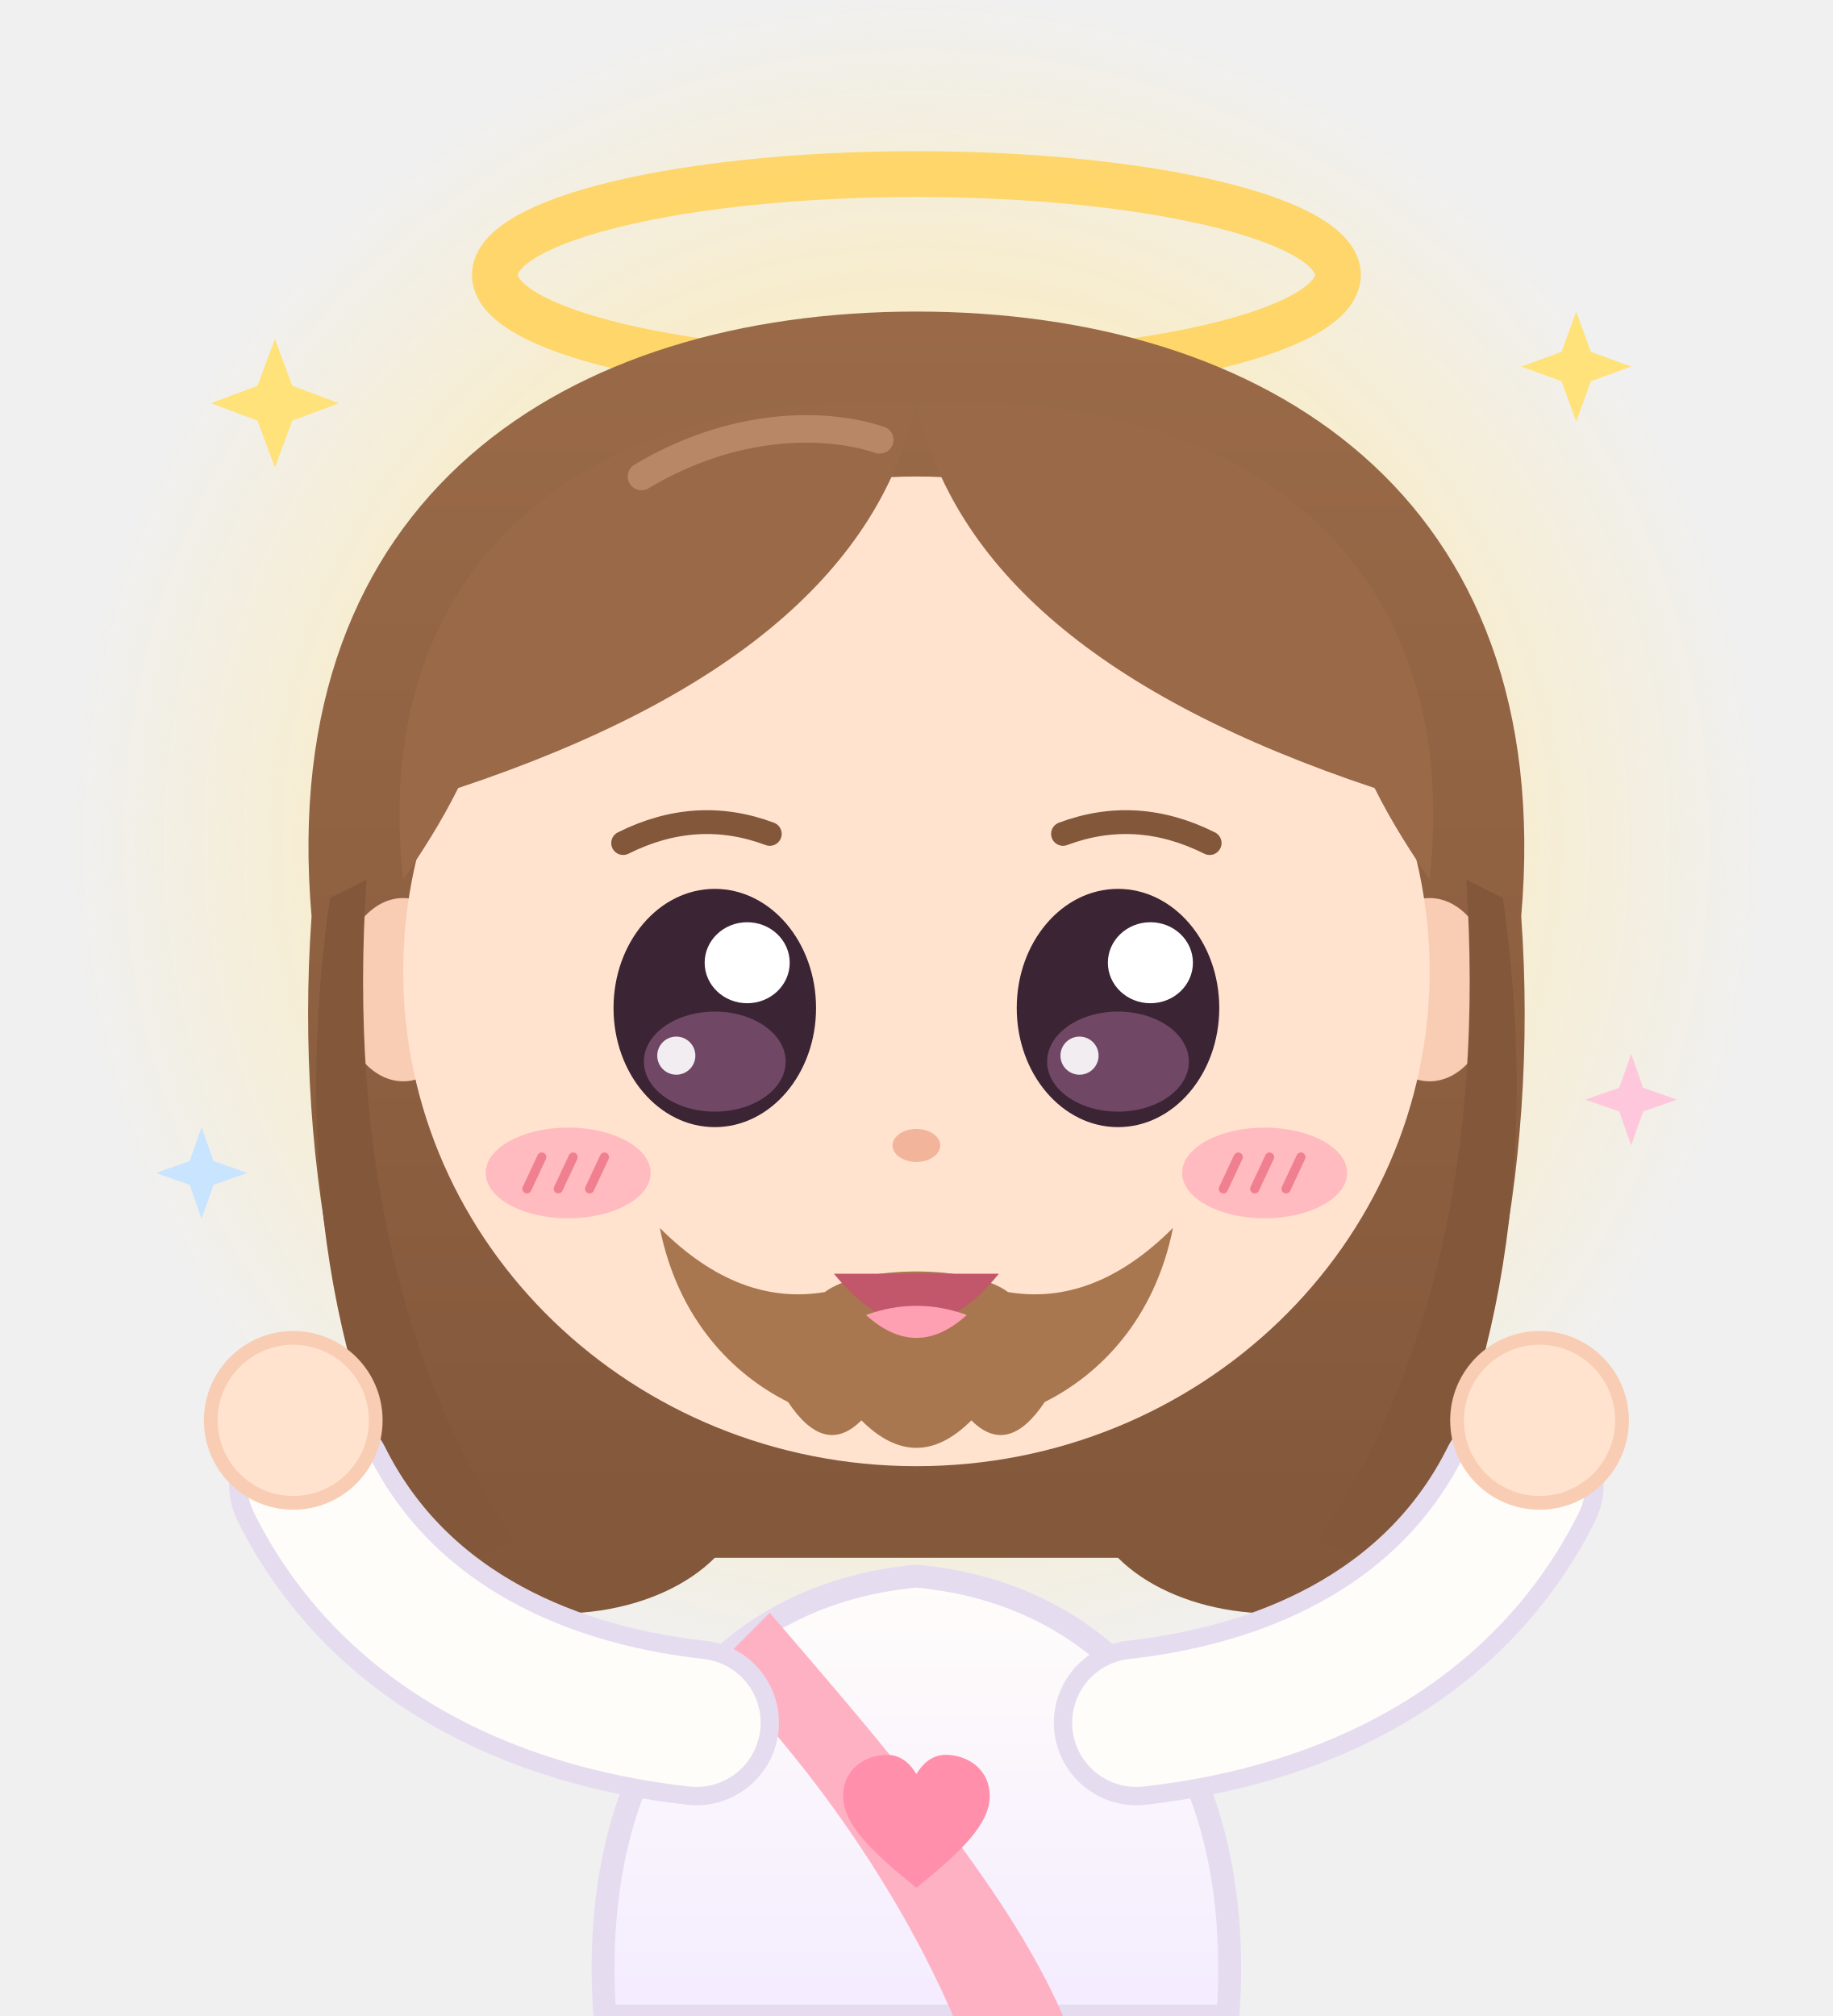
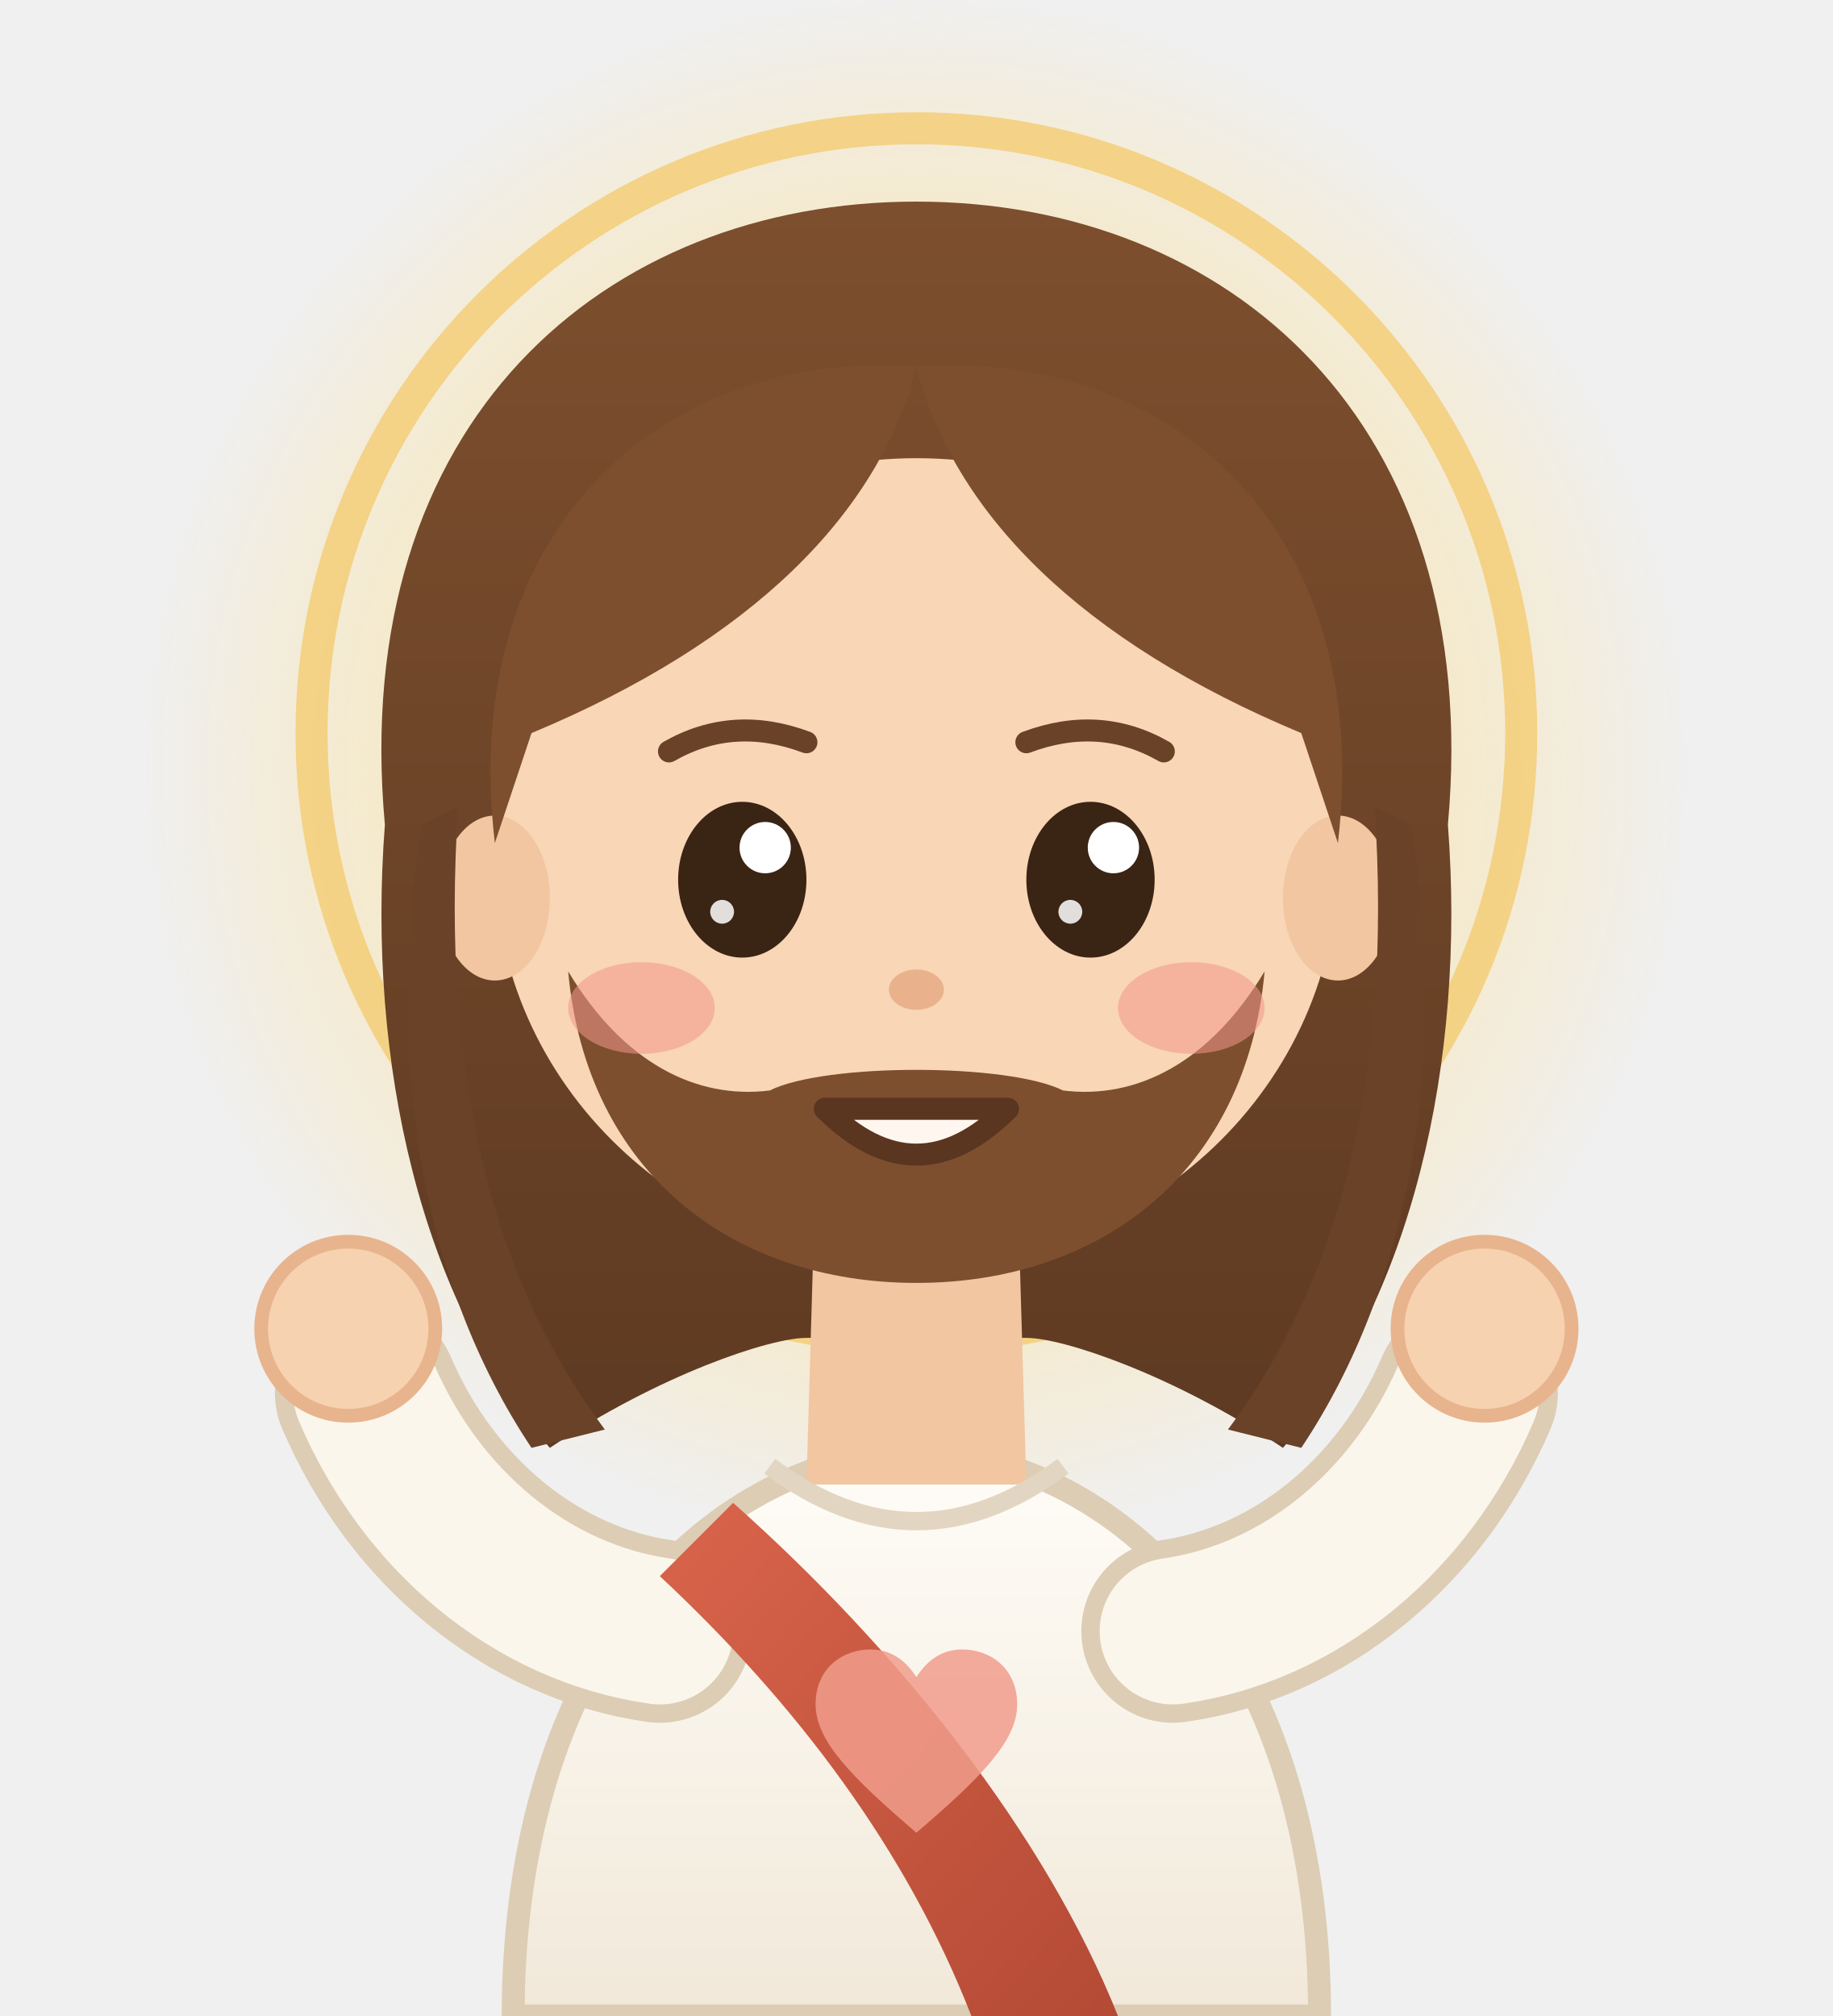
- <svg xmlns="http://www.w3.org/2000/svg" viewBox="0 0 200 220" role="img" aria-label="A cute cartoon Jesus smiling and waving">
+ <svg xmlns="http://www.w3.org/2000/svg" viewBox="0 0 200 220" role="img" aria-label="A friendly illustrated Jesus smiling and waving">
  <defs>
    <radialGradient id="glow" cx="50%" cy="50%" r="50%">
-       <stop offset="0" stop-color="#fff6d6" />
-       <stop offset=".65" stop-color="#ffe9a8" stop-opacity=".5" />
-       <stop offset="1" stop-color="#ffe9a8" stop-opacity="0" />
+       <stop offset="0" stop-color="#fff0c4" stop-opacity=".95" />
+       <stop offset=".6" stop-color="#ffe08f" stop-opacity=".45" />
+       <stop offset="1" stop-color="#ffd978" stop-opacity="0" />
    </radialGradient>
    <linearGradient id="robe" x1="0" y1="0" x2="0" y2="1">
-       <stop offset="0" stop-color="#fffdfa" />
-       <stop offset="1" stop-color="#f4ecff" />
+       <stop offset="0" stop-color="#fffdf8" />
+       <stop offset="1" stop-color="#f1e8d9" />
+     </linearGradient>
+     <linearGradient id="sash" x1="0" y1="0" x2="1" y2="1">
+       <stop offset="0" stop-color="#d9644b" />
+       <stop offset="1" stop-color="#b44a35" />
    </linearGradient>
    <linearGradient id="hair" x1="0" y1="0" x2="0" y2="1">
-       <stop offset="0" stop-color="#9a6a48" />
-       <stop offset="1" stop-color="#82573a" />
+       <stop offset="0" stop-color="#7d4f2e" />
+       <stop offset="1" stop-color="#5e3a22" />
    </linearGradient>
  </defs>
-   <circle cx="100" cy="92" r="92" fill="url(#glow)" />
-   <ellipse cx="100" cy="30" rx="46" ry="11" fill="none" stroke="#ffd45e" stroke-width="5" opacity=".9">
-     <animate attributeName="cy" values="30;26;30" dur="3s" repeatCount="indefinite" />
-   </ellipse>
-   <polygon points="30.0,37.0 31.9,42.1 37.0,44.0 31.9,45.9 30.0,51.0 28.1,45.9 23.0,44.0 28.1,42.1" fill="#ffe27a" />
-   <polygon points="172.0,34.0 173.6,38.4 178.0,40.0 173.6,41.6 172.0,46.0 170.4,41.6 166.0,40.0 170.4,38.4" fill="#ffe27a" />
-   <polygon points="178.0,115.0 179.3,118.7 183.0,120.0 179.3,121.3 178.0,125.0 176.7,121.3 173.0,120.0 176.7,118.7" fill="#ffc7dc" />
-   <polygon points="22.0,123.0 23.3,126.7 27.0,128.0 23.3,129.3 22.0,133.0 20.7,129.3 17.0,128.0 20.7,126.7" fill="#c9e4ff" />
-   <path d="M66 220 C64 192 78 174 100 172 C122 174 136 192 134 220 Z" fill="url(#robe)" stroke="#e6dcef" stroke-width="2.5" />
-   <path d="M84 176 C96 190 110 206 116 220 L104 220 C98 206 88 192 78 182 Z" fill="#ffb1c4" />
-   <path d="M100 206 C95 202 92 199 92 196 C92 193 94.5 191.5 96.8 191.5 C98.4 191.5 99.4 192.6 100 193.6 C100.6 192.6 101.6 191.5 103.2 191.5 C105.5 191.5 108 193 108 196 C108 199 105 202 100 206 Z" fill="#ff8fab" />
-   <path d="M34 100 C30 54 62 34 100 34 C138 34 170 54 166 100 C168 128 162 156 150 174 C140 178 128 176 122 170 L78 170 C72 176 60 178 50 174 C38 156 32 128 34 100 Z" fill="url(#hair)" />
-   <ellipse cx="44" cy="108" rx="7" ry="10" fill="#f8cdb3" />
-   <ellipse cx="156" cy="108" rx="7" ry="10" fill="#f8cdb3" />
-   <ellipse cx="100" cy="106" rx="56" ry="54" fill="#ffe3cf" />
-   <path d="M44 96 C40 60 66 42 100 44 C96 62 80 76 50 86 C48 90 46 93 44 96 Z" fill="#9a6a48" />
-   <path d="M156 96 C160 60 134 42 100 44 C104 62 120 76 150 86 C152 90 154 93 156 96 Z" fill="#9a6a48" />
-   <path d="M70 52 C80 46 90 46 96 48" fill="none" stroke="#c49473" stroke-width="3" stroke-linecap="round" opacity=".7" />
-   <path d="M40 96 C38 126 44 150 56 168 L48 172 C36 152 32 126 36 98 Z" fill="#82573a" />
-   <path d="M160 96 C162 126 156 150 144 168 L152 172 C164 152 168 126 164 98 Z" fill="#82573a" />
-   <g>
-     <animateTransform attributeName="transform" type="rotate" values="0 76 186;-8 76 186;0 76 186" dur="1.6s" repeatCount="indefinite" />
-     <path d="M76 188 C58 186 42 178 34 162" fill="none" stroke="#e6dcef" stroke-width="18" stroke-linecap="round" />
-     <path d="M76 188 C58 186 42 178 34 162" fill="none" stroke="#fffdfa" stroke-width="14" stroke-linecap="round" />
-     <circle cx="32" cy="155" r="9" fill="#ffe3cf" stroke="#f8cdb3" stroke-width="1.5" />
-   </g>
-   <g>
-     <animateTransform attributeName="transform" type="rotate" values="0 124 186;8 124 186;0 124 186" dur="1.6s" begin=".8s" repeatCount="indefinite" />
-     <path d="M124 188 C142 186 158 178 166 162" fill="none" stroke="#e6dcef" stroke-width="18" stroke-linecap="round" />
-     <path d="M124 188 C142 186 158 178 166 162" fill="none" stroke="#fffdfa" stroke-width="14" stroke-linecap="round" />
-     <circle cx="168" cy="155" r="9" fill="#ffe3cf" stroke="#f8cdb3" stroke-width="1.5" />
-   </g>
-   <path d="M72 134 C74 144 80 150 86 153 Q90 159 94 155 Q100 161 106 155 Q110 159 114 153 C120 150 126 144 128 134 C122 140 116 142 110 141 C106 138 94 138 90 141 C84 142 78 140 72 134 Z" fill="#a8774f" />
-   <path d="M91 139 Q100 150 109 139 Z" fill="#c2566a" />
-   <path d="M94.5 143.5 Q100 148.5 105.5 143.5 Q100 141.5 94.5 143.5 Z" fill="#ff9fb2" />
-   <g transform="translate(78 110)">
-     <g>
-       <animateTransform attributeName="transform" type="scale" values="1 1;1 1;1 .08;1 1" keyTimes="0;.93;.965;1" dur="4.2s" repeatCount="indefinite" />
-       <g transform="translate(-78 -110)">
-         <g>
-           <ellipse cx="78" cy="110" rx="11.05" ry="13" fill="#3b2433" />
-           <ellipse cx="78" cy="115.85" rx="7.735" ry="5.46" fill="#7a4e6e" opacity=".85" />
-           <ellipse cx="81.536" cy="105.06" rx="4.641" ry="4.42" fill="#fff" />
-           <circle cx="73.801" cy="115.2" r="2.08" fill="#fff" opacity=".9" />
-         </g>
-       </g>
-     </g>
-   </g>
-   <g transform="translate(122 110)">
-     <g>
-       <animateTransform attributeName="transform" type="scale" values="1 1;1 1;1 .08;1 1" keyTimes="0;.93;.965;1" dur="4.2s" repeatCount="indefinite" />
-       <g transform="translate(-122 -110)">
-         <g>
-           <ellipse cx="122" cy="110" rx="11.05" ry="13" fill="#3b2433" />
-           <ellipse cx="122" cy="115.85" rx="7.735" ry="5.46" fill="#7a4e6e" opacity=".85" />
-           <ellipse cx="125.536" cy="105.06" rx="4.641" ry="4.42" fill="#fff" />
-           <circle cx="117.801" cy="115.2" r="2.08" fill="#fff" opacity=".9" />
-         </g>
-       </g>
-     </g>
-   </g>
-   <path d="M68 92 Q76 88 84 91" fill="none" stroke="#82573a" stroke-width="2.6" stroke-linecap="round" />
-   <path d="M116 91 Q124 88 132 92" fill="none" stroke="#82573a" stroke-width="2.6" stroke-linecap="round" />
-   <ellipse cx="62" cy="128" rx="9" ry="4.95" fill="#ffaab8" opacity=".7" />
-   <path d="M57.5 129.732 l1.62 -3.465" stroke="#f07f8f" stroke-width="1.0" stroke-linecap="round" />
-   <path d="M60.92 129.732 l1.62 -3.465" stroke="#f07f8f" stroke-width="1.0" stroke-linecap="round" />
-   <path d="M64.34 129.732 l1.62 -3.465" stroke="#f07f8f" stroke-width="1.0" stroke-linecap="round" />
-   <ellipse cx="138" cy="128" rx="9" ry="4.95" fill="#ffaab8" opacity=".7" />
-   <path d="M133.5 129.732 l1.62 -3.465" stroke="#f07f8f" stroke-width="1.0" stroke-linecap="round" />
-   <path d="M136.92 129.732 l1.62 -3.465" stroke="#f07f8f" stroke-width="1.0" stroke-linecap="round" />
-   <path d="M140.34 129.732 l1.62 -3.465" stroke="#f07f8f" stroke-width="1.0" stroke-linecap="round" />
-   <ellipse cx="100" cy="125" rx="2.6" ry="1.8" fill="#f2b49a" />
+   <circle cx="100" cy="84" r="84" fill="url(#glow)" />
+   <circle cx="100" cy="80" r="66" fill="none" stroke="#f4c55a" stroke-width="3.5" opacity=".65" />
+   <path d="M56 220 C56 184 74 160 100 158 C126 160 144 184 144 220 Z" fill="url(#robe)" stroke="#dccdb4" stroke-width="2.5" />
+   <path d="M72 178 C58 176 46 166 40 152" fill="none" stroke="#dccdb4" stroke-width="20" stroke-linecap="round" />
+   <path d="M128 178 C142 176 154 166 160 152" fill="none" stroke="#dccdb4" stroke-width="20" stroke-linecap="round" />
+   <path d="M72 178 C58 176 46 166 40 152" fill="none" stroke="#fbf6ec" stroke-width="16" stroke-linecap="round" />
+   <path d="M128 178 C142 176 154 166 160 152" fill="none" stroke="#fbf6ec" stroke-width="16" stroke-linecap="round" />
+   <circle cx="38" cy="145" r="9.5" fill="#f6d2b0" stroke="#e8b48d" stroke-width="1.5" />
+   <circle cx="162" cy="145" r="9.5" fill="#f6d2b0" stroke="#e8b48d" stroke-width="1.5" />
+   <path d="M80 164 C98 180 114 200 122 220 L106 220 C99 202 87 186 72 172 Z" fill="url(#sash)" />
+   <path d="M100 200 C93 194 89 190 89 186 C89 182 92 180 95 180 C97.5 180 99 181.5 100 183 C101 181.5 102.5 180 105 180 C108 180 111 182 111 186 C111 190 107 194 100 200 Z" fill="#f19c8c" opacity=".85" />
+   <path d="M42 90 C38 46 66 22 100 22 C134 22 162 46 158 90 C160 116 154 142 140 158 C128 150 116 146 112 146 L88 146 C84 146 72 150 60 158 C46 142 40 116 42 90 Z" fill="url(#hair)" />
+   <path d="M89 128 L111 128 L112 162 L88 162 Z" fill="#f1c6a1" />
+   <path d="M84 160 Q100 172 116 160" fill="none" stroke="#e2d6c2" stroke-width="2" />
+   <ellipse cx="100" cy="94" rx="46" ry="44" fill="#f8d6b6" />
+   <ellipse cx="54" cy="98" rx="6" ry="9" fill="#f1c6a1" />
+   <ellipse cx="146" cy="98" rx="6" ry="9" fill="#f1c6a1" />
+   <path d="M54 92 C50 58 72 38 100 40 C96 56 82 70 58 80 Z" fill="#7d4f2e" />
+   <path d="M146 92 C150 58 128 38 100 40 C104 56 118 70 142 80 Z" fill="#7d4f2e" />
+   <path d="M50 88 C48 118 54 140 66 156 L58 158 C46 140 42 116 46 90 Z" fill="#6a4228" />
+   <path d="M150 88 C152 118 146 140 134 156 L142 158 C154 140 158 116 154 90 Z" fill="#6a4228" />
+   <path d="M62 106 C64 128 80 140 100 140 C120 140 136 128 138 106 C132 116 124 120 116 119 C110 116 90 116 84 119 C76 120 68 116 62 106 Z" fill="#7d4f2e" />
+   <path d="M90 121 Q100 131 110 121 Z" fill="#fff6ef" stroke="#5a3520" stroke-width="2.4" stroke-linejoin="round" stroke-linecap="round" />
+   <ellipse cx="81" cy="96" rx="7" ry="8.5" fill="#3a2414" />
+   <ellipse cx="119" cy="96" rx="7" ry="8.5" fill="#3a2414" />
+   <circle cx="83.5" cy="92.5" r="2.8" fill="#fff" />
+   <circle cx="121.5" cy="92.5" r="2.8" fill="#fff" />
+   <circle cx="78.8" cy="99.5" r="1.3" fill="#fff" opacity=".85" />
+   <circle cx="116.8" cy="99.5" r="1.3" fill="#fff" opacity=".85" />
+   <path d="M73 82 Q80 78 88 81" fill="none" stroke="#6a4228" stroke-width="2.4" stroke-linecap="round" />
+   <path d="M112 81 Q120 78 127 82" fill="none" stroke="#6a4228" stroke-width="2.4" stroke-linecap="round" />
+   <ellipse cx="70" cy="110" rx="8" ry="5" fill="#f3958a" opacity=".55" />
+   <ellipse cx="130" cy="110" rx="8" ry="5" fill="#f3958a" opacity=".55" />
+   <ellipse cx="100" cy="108" rx="3" ry="2.2" fill="#e9b28c" />
</svg>
